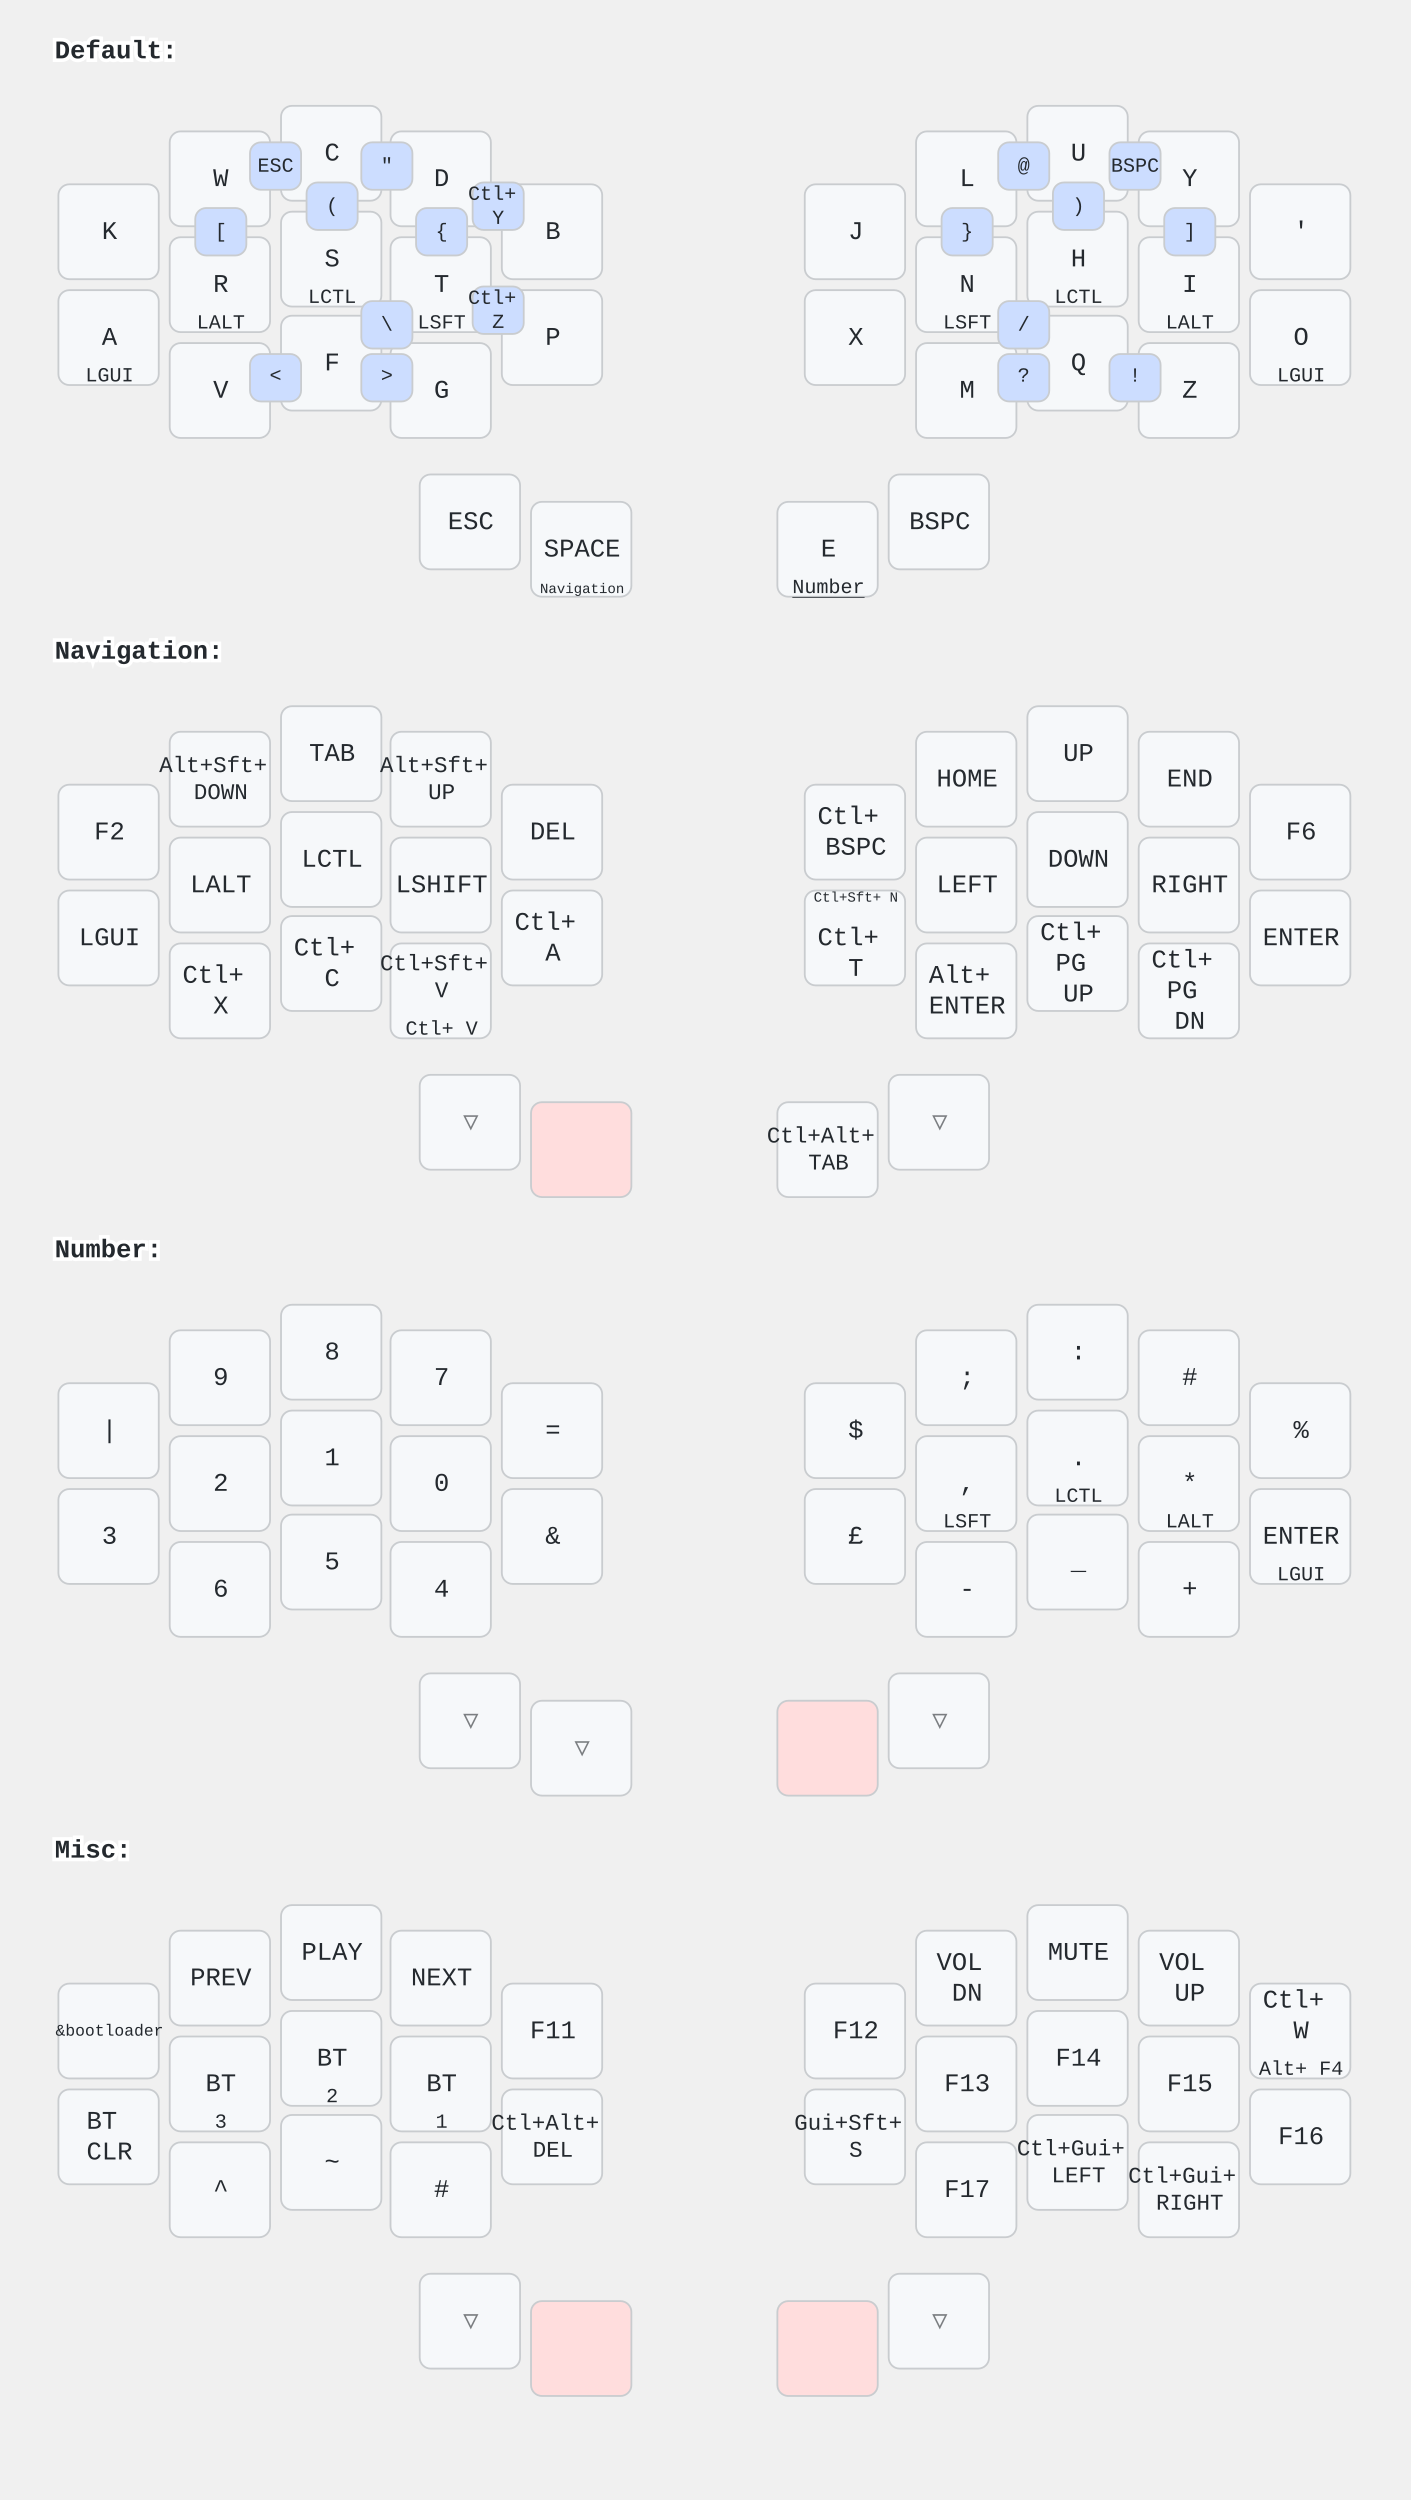
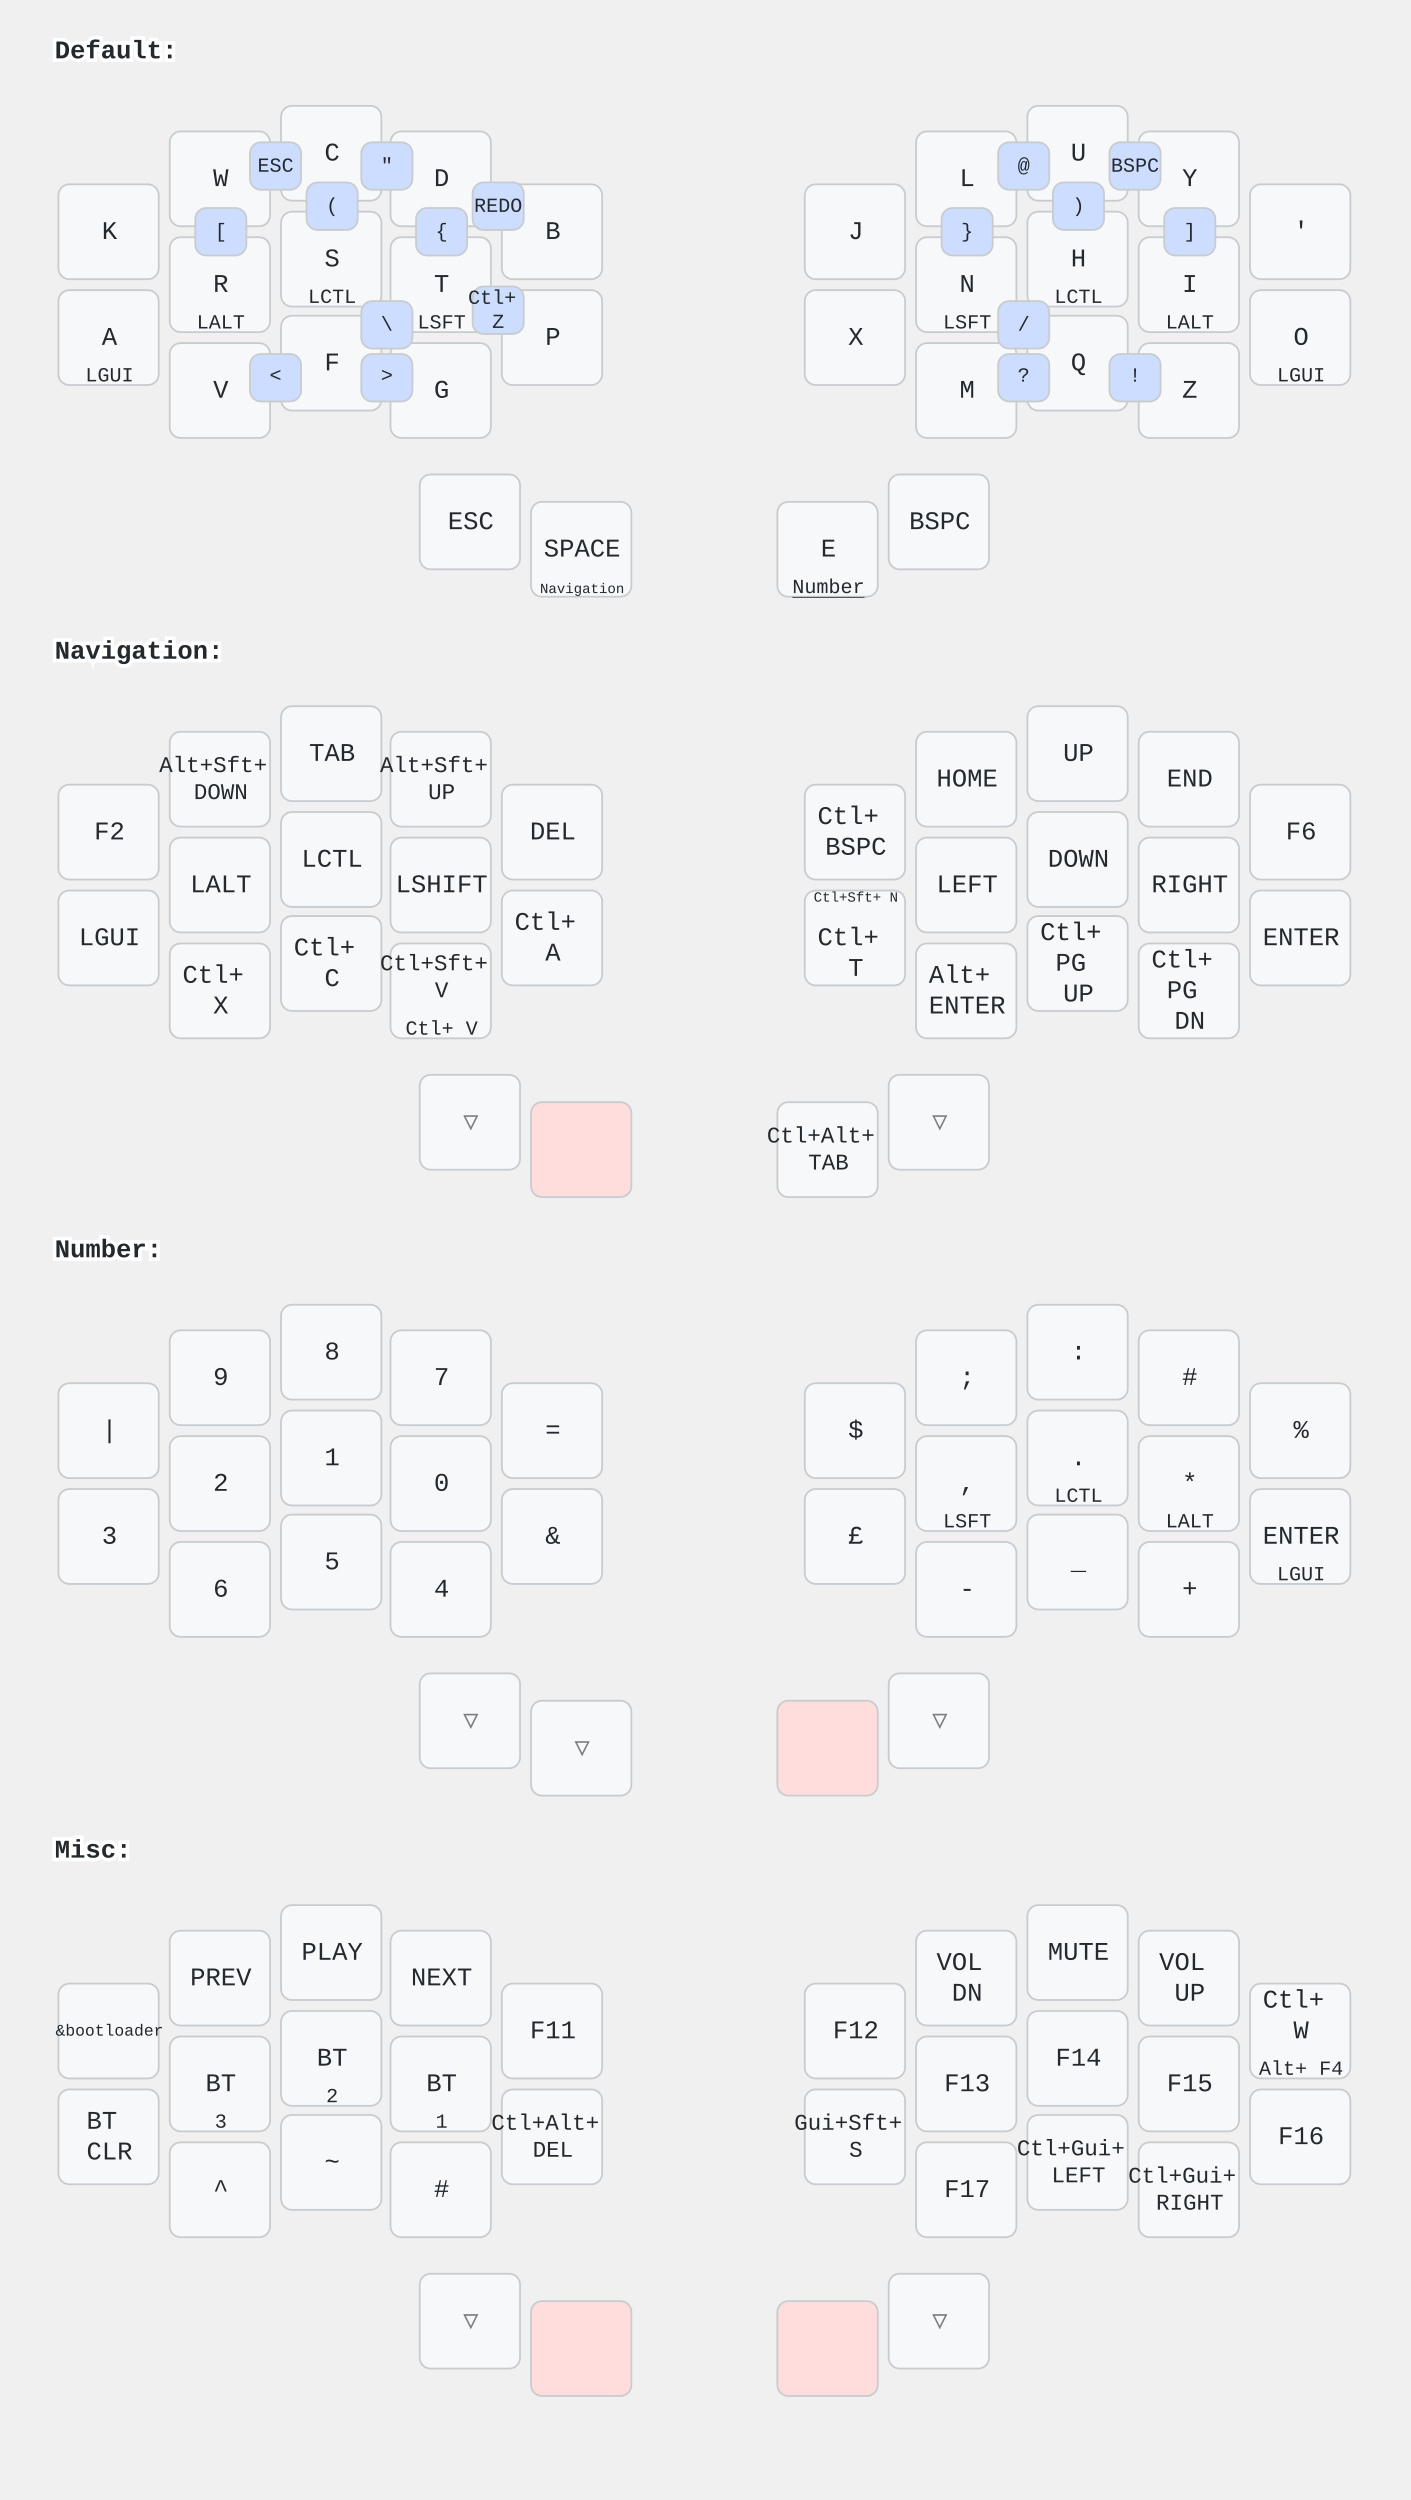
<svg xmlns="http://www.w3.org/2000/svg" width="773" height="1370" viewBox="0 0 773 1370" class="keymap">
  <style>/* inherit to force styles through use tags */
svg path {
    fill: inherit;
}

/* font and background color specifications */
svg.keymap {
    font-family: SFMono-Regular,Consolas,Liberation Mono,Menlo,monospace;
    font-size: 14px;
    font-kerning: normal;
    text-rendering: optimizeLegibility;
    fill: #24292e;
}

/* default key styling */
rect.key {
    fill: #f6f8fa;
}

rect.key, rect.combo {
    stroke: #c9cccf;
    stroke-width: 1;
}

/* default key side styling, only used is draw_key_sides is set */
rect.side {
    filter: brightness(90%);
}

/* color accent for combo boxes */
rect.combo, rect.combo-separate {
    fill: #cdf;
}

/* color accent for held keys */
rect.held, rect.combo.held {
    fill: #fdd;
}

/* color accent for ghost (optional) keys */
rect.ghost, rect.combo.ghost {
    stroke-dasharray: 4, 4;
    stroke-width: 2;
}

text {
    text-anchor: middle;
    dominant-baseline: middle;
}

/* styling for layer labels */
text.label {
    font-weight: bold;
    text-anchor: start;
    stroke: white;
    stroke-width: 4;
    paint-order: stroke;
}

/* styling for optional footer */
text.footer {
    text-anchor: end;
    dominant-baseline: auto;
    stroke: white;
    stroke-width: 4;
    paint-order: stroke;
}

/* styling for combo tap, and key hold/shifted label text */
text.combo, text.hold, text.shifted {
    font-size: 11px;
}

text.hold {
    text-anchor: middle;
    dominant-baseline: auto;
}

text.shifted {
    text-anchor: middle;
    dominant-baseline: hanging;
}

text.layer-activator {
    text-decoration: underline;
}

/* styling for hold/shifted label text in combo box */
text.combo.hold, text.combo.shifted {
    font-size: 8px;
}

/* lighter symbol for transparent keys */
text.trans {
    fill: #7b7e81;
}

/* styling for combo dendrons */
path.combo {
    stroke-width: 1;
    stroke: gray;
    fill: none;
}

/* Start Tabler Icons Cleanup */
/* cannot use height/width with glyphs */
.icon-tabler &gt; path {
    fill: inherit;
    stroke: inherit;
    stroke-width: 2;
}
/* hide tabler's default box */
.icon-tabler &gt; path[stroke="none"][fill="none"] {
    visibility: hidden;
}
/* End Tabler Icons Cleanup */
</style>
  <g transform="translate(30, 0)" class="layer-Default">
    <text x="0" y="28" class="label" id="Default">Default:</text>
    <g transform="translate(0, 56)">
      <g transform="translate(30, 71)" class="key keypos-0">
        <rect rx="6" ry="6" x="-28" y="-26" width="55" height="52" class="key" />
        <text x="0" y="0" class="key tap">K</text>
      </g>
      <g transform="translate(91, 42)" class="key keypos-1">
        <rect rx="6" ry="6" x="-28" y="-26" width="55" height="52" class="key" />
        <text x="0" y="0" class="key tap">W</text>
      </g>
      <g transform="translate(152, 28)" class="key keypos-2">
        <rect rx="6" ry="6" x="-28" y="-26" width="55" height="52" class="key" />
        <text x="0" y="0" class="key tap">C</text>
      </g>
      <g transform="translate(212, 42)" class="key keypos-3">
        <rect rx="6" ry="6" x="-28" y="-26" width="55" height="52" class="key" />
        <text x="0" y="0" class="key tap">D</text>
      </g>
      <g transform="translate(273, 71)" class="key keypos-4">
        <rect rx="6" ry="6" x="-28" y="-26" width="55" height="52" class="key" />
        <text x="0" y="0" class="key tap">B</text>
      </g>
      <g transform="translate(439, 71)" class="key keypos-5">
        <rect rx="6" ry="6" x="-28" y="-26" width="55" height="52" class="key" />
        <text x="0" y="0" class="key tap">J</text>
      </g>
      <g transform="translate(500, 42)" class="key keypos-6">
        <rect rx="6" ry="6" x="-28" y="-26" width="55" height="52" class="key" />
        <text x="0" y="0" class="key tap">L</text>
      </g>
      <g transform="translate(561, 28)" class="key keypos-7">
        <rect rx="6" ry="6" x="-28" y="-26" width="55" height="52" class="key" />
        <text x="0" y="0" class="key tap">U</text>
      </g>
      <g transform="translate(622, 42)" class="key keypos-8">
        <rect rx="6" ry="6" x="-28" y="-26" width="55" height="52" class="key" />
        <text x="0" y="0" class="key tap">Y</text>
      </g>
      <g transform="translate(683, 71)" class="key keypos-9">
        <rect rx="6" ry="6" x="-28" y="-26" width="55" height="52" class="key" />
        <text x="0" y="0" class="key tap">'</text>
      </g>
      <g transform="translate(30, 129)" class="key keypos-10">
        <rect rx="6" ry="6" x="-28" y="-26" width="55" height="52" class="key" />
        <text x="0" y="0" class="key tap">A</text>
        <text x="0" y="24" class="key hold">LGUI</text>
      </g>
      <g transform="translate(91, 100)" class="key keypos-11">
        <rect rx="6" ry="6" x="-28" y="-26" width="55" height="52" class="key" />
        <text x="0" y="0" class="key tap">R</text>
        <text x="0" y="24" class="key hold">LALT</text>
      </g>
      <g transform="translate(152, 86)" class="key keypos-12">
        <rect rx="6" ry="6" x="-28" y="-26" width="55" height="52" class="key" />
        <text x="0" y="0" class="key tap">S</text>
        <text x="0" y="24" class="key hold">LCTL</text>
      </g>
      <g transform="translate(212, 100)" class="key keypos-13">
        <rect rx="6" ry="6" x="-28" y="-26" width="55" height="52" class="key" />
        <text x="0" y="0" class="key tap">T</text>
        <text x="0" y="24" class="key hold">LSFT</text>
      </g>
      <g transform="translate(273, 129)" class="key keypos-14">
        <rect rx="6" ry="6" x="-28" y="-26" width="55" height="52" class="key" />
        <text x="0" y="0" class="key tap">P</text>
      </g>
      <g transform="translate(439, 129)" class="key keypos-15">
        <rect rx="6" ry="6" x="-28" y="-26" width="55" height="52" class="key" />
        <text x="0" y="0" class="key tap">X</text>
      </g>
      <g transform="translate(500, 100)" class="key keypos-16">
        <rect rx="6" ry="6" x="-28" y="-26" width="55" height="52" class="key" />
        <text x="0" y="0" class="key tap">N</text>
        <text x="0" y="24" class="key hold">LSFT</text>
      </g>
      <g transform="translate(561, 86)" class="key keypos-17">
        <rect rx="6" ry="6" x="-28" y="-26" width="55" height="52" class="key" />
        <text x="0" y="0" class="key tap">H</text>
        <text x="0" y="24" class="key hold">LCTL</text>
      </g>
      <g transform="translate(622, 100)" class="key keypos-18">
        <rect rx="6" ry="6" x="-28" y="-26" width="55" height="52" class="key" />
        <text x="0" y="0" class="key tap">I</text>
        <text x="0" y="24" class="key hold">LALT</text>
      </g>
      <g transform="translate(683, 129)" class="key keypos-19">
        <rect rx="6" ry="6" x="-28" y="-26" width="55" height="52" class="key" />
        <text x="0" y="0" class="key tap">O</text>
        <text x="0" y="24" class="key hold">LGUI</text>
      </g>
      <g transform="translate(91, 158)" class="key keypos-20">
        <rect rx="6" ry="6" x="-28" y="-26" width="55" height="52" class="key" />
        <text x="0" y="0" class="key tap">V</text>
      </g>
      <g transform="translate(152, 143)" class="key keypos-21">
        <rect rx="6" ry="6" x="-28" y="-26" width="55" height="52" class="key" />
        <text x="0" y="0" class="key tap">F</text>
      </g>
      <g transform="translate(212, 158)" class="key keypos-22">
        <rect rx="6" ry="6" x="-28" y="-26" width="55" height="52" class="key" />
        <text x="0" y="0" class="key tap">G</text>
      </g>
      <g transform="translate(500, 158)" class="key keypos-23">
        <rect rx="6" ry="6" x="-28" y="-26" width="55" height="52" class="key" />
        <text x="0" y="0" class="key tap">M</text>
      </g>
      <g transform="translate(561, 143)" class="key keypos-24">
        <rect rx="6" ry="6" x="-28" y="-26" width="55" height="52" class="key" />
        <text x="0" y="0" class="key tap">Q</text>
      </g>
      <g transform="translate(622, 158)" class="key keypos-25">
        <rect rx="6" ry="6" x="-28" y="-26" width="55" height="52" class="key" />
        <text x="0" y="0" class="key tap">Z</text>
      </g>
      <g transform="translate(228, 230)" class="key keypos-26">
        <rect rx="6" ry="6" x="-28" y="-26" width="55" height="52" class="key" />
        <text x="0" y="0" class="key tap">ESC</text>
      </g>
      <g transform="translate(289, 245)" class="key keypos-27">
        <rect rx="6" ry="6" x="-28" y="-26" width="55" height="52" class="key" />
        <text x="0" y="0" class="key tap">SPACE</text>
        <a href="#Navigation">
          <text x="0" y="24" class="key hold layer-activator">
            <tspan style="font-size: 70%">Navigation</tspan>
          </text>
        </a>
      </g>
      <g transform="translate(424, 245)" class="key keypos-28">
        <rect rx="6" ry="6" x="-28" y="-26" width="55" height="52" class="key" />
        <text x="0" y="0" class="key tap">E</text>
        <a href="#Number">
          <text x="0" y="24" class="key hold layer-activator">Number</text>
        </a>
      </g>
      <g transform="translate(485, 230)" class="key keypos-29">
        <rect rx="6" ry="6" x="-28" y="-26" width="55" height="52" class="key" />
        <text x="0" y="0" class="key tap">BSPC</text>
      </g>
      <g class="combo combopos-0">
        <rect rx="6" ry="6" x="229" y="44" width="28" height="26" class="combo" />
-         <text x="243" y="57" class="combo tap">
-           <tspan x="243" dy="-0.6em">Ctl+</tspan>
-           <tspan x="243" dy="1.2em">Y</tspan>
-         </text>
+         <text x="243" y="57" class="combo tap">REDO</text>
      </g>
      <g class="combo combopos-1">
        <rect rx="6" ry="6" x="229" y="101" width="28" height="26" class="combo" />
        <text x="243" y="114" class="combo tap">
          <tspan x="243" dy="-0.6em">Ctl+</tspan>
          <tspan x="243" dy="1.2em">Z</tspan>
        </text>
      </g>
      <g class="combo combopos-2">
        <rect rx="6" ry="6" x="107" y="22" width="28" height="26" class="combo" />
        <text x="121" y="35" class="combo tap">ESC</text>
      </g>
      <g class="combo combopos-3">
        <rect rx="6" ry="6" x="578" y="22" width="28" height="26" class="combo" />
        <text x="592" y="35" class="combo tap">BSPC</text>
      </g>
      <g class="combo combopos-4">
        <rect rx="6" ry="6" x="107" y="138" width="28" height="26" class="combo" />
        <text x="121" y="150" class="combo tap">&lt;</text>
      </g>
      <g class="combo combopos-5">
        <rect rx="6" ry="6" x="168" y="138" width="28" height="26" class="combo" />
        <text x="182" y="150" class="combo tap">&gt;</text>
      </g>
      <g class="combo combopos-6">
        <rect rx="6" ry="6" x="168" y="22" width="28" height="26" class="combo" />
        <text x="182" y="35" class="combo tap">"</text>
      </g>
      <g class="combo combopos-7">
        <rect rx="6" ry="6" x="517" y="22" width="28" height="26" class="combo" />
        <text x="531" y="35" class="combo tap">@</text>
      </g>
      <g class="combo combopos-8">
        <rect rx="6" ry="6" x="517" y="109" width="28" height="26" class="combo" />
        <text x="531" y="122" class="combo tap">/</text>
      </g>
      <g class="combo combopos-9">
        <rect rx="6" ry="6" x="168" y="109" width="28" height="26" class="combo" />
        <text x="182" y="122" class="combo tap">\</text>
      </g>
      <g class="combo combopos-10">
        <rect rx="6" ry="6" x="578" y="138" width="28" height="26" class="combo" />
        <text x="592" y="150" class="combo tap">!</text>
      </g>
      <g class="combo combopos-11">
        <rect rx="6" ry="6" x="517" y="138" width="28" height="26" class="combo" />
        <text x="531" y="150" class="combo tap">?</text>
      </g>
      <g class="combo combopos-12">
        <rect rx="6" ry="6" x="77" y="58" width="28" height="26" class="combo" />
        <text x="91" y="71" class="combo tap">[</text>
      </g>
      <g class="combo combopos-13">
        <rect rx="6" ry="6" x="138" y="44" width="28" height="26" class="combo" />
        <text x="152" y="57" class="combo tap">(</text>
      </g>
      <g class="combo combopos-14">
        <rect rx="6" ry="6" x="198" y="58" width="28" height="26" class="combo" />
        <text x="212" y="71" class="combo tap">{</text>
      </g>
      <g class="combo combopos-15">
        <rect rx="6" ry="6" x="486" y="58" width="28" height="26" class="combo" />
        <text x="500" y="71" class="combo tap">}</text>
      </g>
      <g class="combo combopos-16">
        <rect rx="6" ry="6" x="547" y="44" width="28" height="26" class="combo" />
        <text x="561" y="57" class="combo tap">)</text>
      </g>
      <g class="combo combopos-17">
        <rect rx="6" ry="6" x="608" y="58" width="28" height="26" class="combo" />
        <text x="622" y="71" class="combo tap">]</text>
      </g>
    </g>
  </g>
  <g transform="translate(30, 329)" class="layer-Navigation">
    <text x="0" y="28" class="label" id="Navigation">Navigation:</text>
    <g transform="translate(0, 56)">
      <g transform="translate(30, 71)" class="key keypos-0">
        <rect rx="6" ry="6" x="-28" y="-26" width="55" height="52" class="key" />
        <text x="0" y="0" class="key tap">F2</text>
      </g>
      <g transform="translate(91, 42)" class="key keypos-1">
        <rect rx="6" ry="6" x="-28" y="-26" width="55" height="52" class="key" />
        <text x="0" y="0" class="key tap">
          <tspan x="0" dy="-0.6em" style="font-size: 88%">Alt+Sft+</tspan>
          <tspan x="0" dy="1.2em" style="font-size: 88%">DOWN</tspan>
        </text>
      </g>
      <g transform="translate(152, 28)" class="key keypos-2">
        <rect rx="6" ry="6" x="-28" y="-26" width="55" height="52" class="key" />
        <text x="0" y="0" class="key tap">TAB</text>
      </g>
      <g transform="translate(212, 42)" class="key keypos-3">
        <rect rx="6" ry="6" x="-28" y="-26" width="55" height="52" class="key" />
        <text x="0" y="0" class="key tap">
          <tspan x="0" dy="-0.6em" style="font-size: 88%">Alt+Sft+</tspan>
          <tspan x="0" dy="1.2em" style="font-size: 88%">UP</tspan>
        </text>
      </g>
      <g transform="translate(273, 71)" class="key keypos-4">
        <rect rx="6" ry="6" x="-28" y="-26" width="55" height="52" class="key" />
        <text x="0" y="0" class="key tap">DEL</text>
      </g>
      <g transform="translate(439, 71)" class="key keypos-5">
        <rect rx="6" ry="6" x="-28" y="-26" width="55" height="52" class="key" />
        <text x="0" y="0" class="key tap">
          <tspan x="0" dy="-0.6em">Ctl+</tspan>
          <tspan x="0" dy="1.2em">BSPC</tspan>
        </text>
      </g>
      <g transform="translate(500, 42)" class="key keypos-6">
        <rect rx="6" ry="6" x="-28" y="-26" width="55" height="52" class="key" />
        <text x="0" y="0" class="key tap">HOME</text>
      </g>
      <g transform="translate(561, 28)" class="key keypos-7">
        <rect rx="6" ry="6" x="-28" y="-26" width="55" height="52" class="key" />
        <text x="0" y="0" class="key tap">UP</text>
      </g>
      <g transform="translate(622, 42)" class="key keypos-8">
        <rect rx="6" ry="6" x="-28" y="-26" width="55" height="52" class="key" />
        <text x="0" y="0" class="key tap">END</text>
      </g>
      <g transform="translate(683, 71)" class="key keypos-9">
        <rect rx="6" ry="6" x="-28" y="-26" width="55" height="52" class="key" />
        <text x="0" y="0" class="key tap">F6</text>
      </g>
      <g transform="translate(30, 129)" class="key keypos-10">
        <rect rx="6" ry="6" x="-28" y="-26" width="55" height="52" class="key" />
        <text x="0" y="0" class="key tap">LGUI</text>
      </g>
      <g transform="translate(91, 100)" class="key keypos-11">
        <rect rx="6" ry="6" x="-28" y="-26" width="55" height="52" class="key" />
        <text x="0" y="0" class="key tap">LALT</text>
      </g>
      <g transform="translate(152, 86)" class="key keypos-12">
        <rect rx="6" ry="6" x="-28" y="-26" width="55" height="52" class="key" />
        <text x="0" y="0" class="key tap">LCTL</text>
      </g>
      <g transform="translate(212, 100)" class="key keypos-13">
        <rect rx="6" ry="6" x="-28" y="-26" width="55" height="52" class="key" />
        <text x="0" y="0" class="key tap">LSHIFT</text>
      </g>
      <g transform="translate(273, 129)" class="key keypos-14">
        <rect rx="6" ry="6" x="-28" y="-26" width="55" height="52" class="key" />
        <text x="0" y="0" class="key tap">
          <tspan x="0" dy="-0.6em">Ctl+</tspan>
          <tspan x="0" dy="1.2em">A</tspan>
        </text>
      </g>
      <g transform="translate(439, 129)" class="key keypos-15">
        <rect rx="6" ry="6" x="-28" y="-26" width="55" height="52" class="key" />
        <text x="0" y="0" class="key tap">
          <tspan x="0" dy="-0.0em">Ctl+</tspan>
          <tspan x="0" dy="1.2em">T</tspan>
        </text>
        <text x="0" y="-24" class="key shifted">
          <tspan style="font-size: 70%">Ctl+Sft+ N</tspan>
        </text>
      </g>
      <g transform="translate(500, 100)" class="key keypos-16">
        <rect rx="6" ry="6" x="-28" y="-26" width="55" height="52" class="key" />
        <text x="0" y="0" class="key tap">LEFT</text>
      </g>
      <g transform="translate(561, 86)" class="key keypos-17">
        <rect rx="6" ry="6" x="-28" y="-26" width="55" height="52" class="key" />
        <text x="0" y="0" class="key tap">DOWN</text>
      </g>
      <g transform="translate(622, 100)" class="key keypos-18">
        <rect rx="6" ry="6" x="-28" y="-26" width="55" height="52" class="key" />
        <text x="0" y="0" class="key tap">RIGHT</text>
      </g>
      <g transform="translate(683, 129)" class="key keypos-19">
        <rect rx="6" ry="6" x="-28" y="-26" width="55" height="52" class="key" />
        <text x="0" y="0" class="key tap">ENTER</text>
      </g>
      <g transform="translate(91, 158)" class="key keypos-20">
        <rect rx="6" ry="6" x="-28" y="-26" width="55" height="52" class="key" />
        <text x="0" y="0" class="key tap">
          <tspan x="0" dy="-0.6em">Ctl+</tspan>
          <tspan x="0" dy="1.2em">X</tspan>
        </text>
      </g>
      <g transform="translate(152, 143)" class="key keypos-21">
        <rect rx="6" ry="6" x="-28" y="-26" width="55" height="52" class="key" />
        <text x="0" y="0" class="key tap">
          <tspan x="0" dy="-0.6em">Ctl+</tspan>
          <tspan x="0" dy="1.2em">C</tspan>
        </text>
      </g>
      <g transform="translate(212, 158)" class="key keypos-22">
        <rect rx="6" ry="6" x="-28" y="-26" width="55" height="52" class="key" />
        <text x="0" y="0" class="key tap">
          <tspan x="0" dy="-1.2em" style="font-size: 88%">Ctl+Sft+</tspan>
          <tspan x="0" dy="1.2em" style="font-size: 88%">V</tspan>
        </text>
        <text x="0" y="24" class="key hold">Ctl+ V</text>
      </g>
      <g transform="translate(500, 158)" class="key keypos-23">
        <rect rx="6" ry="6" x="-28" y="-26" width="55" height="52" class="key" />
        <text x="0" y="0" class="key tap">
          <tspan x="0" dy="-0.6em">Alt+</tspan>
          <tspan x="0" dy="1.2em">ENTER</tspan>
        </text>
      </g>
      <g transform="translate(561, 143)" class="key keypos-24">
        <rect rx="6" ry="6" x="-28" y="-26" width="55" height="52" class="key" />
        <text x="0" y="0" class="key tap">
          <tspan x="0" dy="-1.2em">Ctl+</tspan>
          <tspan x="0" dy="1.2em">PG</tspan>
          <tspan x="0" dy="1.2em">UP</tspan>
        </text>
      </g>
      <g transform="translate(622, 158)" class="key keypos-25">
        <rect rx="6" ry="6" x="-28" y="-26" width="55" height="52" class="key" />
        <text x="0" y="0" class="key tap">
          <tspan x="0" dy="-1.2em">Ctl+</tspan>
          <tspan x="0" dy="1.2em">PG</tspan>
          <tspan x="0" dy="1.2em">DN</tspan>
        </text>
      </g>
      <g transform="translate(228, 230)" class="key trans keypos-26">
        <rect rx="6" ry="6" x="-28" y="-26" width="55" height="52" class="key trans" />
        <text x="0" y="0" class="key trans tap">▽</text>
      </g>
      <g transform="translate(289, 245)" class="key held keypos-27">
        <rect rx="6" ry="6" x="-28" y="-26" width="55" height="52" class="key held" />
      </g>
      <g transform="translate(424, 245)" class="key keypos-28">
        <rect rx="6" ry="6" x="-28" y="-26" width="55" height="52" class="key" />
        <text x="0" y="0" class="key tap">
          <tspan x="0" dy="-0.6em" style="font-size: 88%">Ctl+Alt+</tspan>
          <tspan x="0" dy="1.2em" style="font-size: 88%">TAB</tspan>
        </text>
      </g>
      <g transform="translate(485, 230)" class="key trans keypos-29">
        <rect rx="6" ry="6" x="-28" y="-26" width="55" height="52" class="key trans" />
        <text x="0" y="0" class="key trans tap">▽</text>
      </g>
    </g>
  </g>
  <g transform="translate(30, 657)" class="layer-Number">
    <text x="0" y="28" class="label" id="Number">Number:</text>
    <g transform="translate(0, 56)">
      <g transform="translate(30, 71)" class="key keypos-0">
        <rect rx="6" ry="6" x="-28" y="-26" width="55" height="52" class="key" />
        <text x="0" y="0" class="key tap">|</text>
      </g>
      <g transform="translate(91, 42)" class="key keypos-1">
        <rect rx="6" ry="6" x="-28" y="-26" width="55" height="52" class="key" />
        <text x="0" y="0" class="key tap">9</text>
      </g>
      <g transform="translate(152, 28)" class="key keypos-2">
        <rect rx="6" ry="6" x="-28" y="-26" width="55" height="52" class="key" />
        <text x="0" y="0" class="key tap">8</text>
      </g>
      <g transform="translate(212, 42)" class="key keypos-3">
        <rect rx="6" ry="6" x="-28" y="-26" width="55" height="52" class="key" />
        <text x="0" y="0" class="key tap">7</text>
      </g>
      <g transform="translate(273, 71)" class="key keypos-4">
        <rect rx="6" ry="6" x="-28" y="-26" width="55" height="52" class="key" />
        <text x="0" y="0" class="key tap">=</text>
      </g>
      <g transform="translate(439, 71)" class="key keypos-5">
        <rect rx="6" ry="6" x="-28" y="-26" width="55" height="52" class="key" />
        <text x="0" y="0" class="key tap">$</text>
      </g>
      <g transform="translate(500, 42)" class="key keypos-6">
        <rect rx="6" ry="6" x="-28" y="-26" width="55" height="52" class="key" />
        <text x="0" y="0" class="key tap">;</text>
      </g>
      <g transform="translate(561, 28)" class="key keypos-7">
        <rect rx="6" ry="6" x="-28" y="-26" width="55" height="52" class="key" />
        <text x="0" y="0" class="key tap">:</text>
      </g>
      <g transform="translate(622, 42)" class="key keypos-8">
        <rect rx="6" ry="6" x="-28" y="-26" width="55" height="52" class="key" />
        <text x="0" y="0" class="key tap">#</text>
      </g>
      <g transform="translate(683, 71)" class="key keypos-9">
        <rect rx="6" ry="6" x="-28" y="-26" width="55" height="52" class="key" />
        <text x="0" y="0" class="key tap">%</text>
      </g>
      <g transform="translate(30, 129)" class="key keypos-10">
        <rect rx="6" ry="6" x="-28" y="-26" width="55" height="52" class="key" />
        <text x="0" y="0" class="key tap">3</text>
      </g>
      <g transform="translate(91, 100)" class="key keypos-11">
        <rect rx="6" ry="6" x="-28" y="-26" width="55" height="52" class="key" />
        <text x="0" y="0" class="key tap">2</text>
      </g>
      <g transform="translate(152, 86)" class="key keypos-12">
        <rect rx="6" ry="6" x="-28" y="-26" width="55" height="52" class="key" />
        <text x="0" y="0" class="key tap">1</text>
      </g>
      <g transform="translate(212, 100)" class="key keypos-13">
        <rect rx="6" ry="6" x="-28" y="-26" width="55" height="52" class="key" />
        <text x="0" y="0" class="key tap">0</text>
      </g>
      <g transform="translate(273, 129)" class="key keypos-14">
        <rect rx="6" ry="6" x="-28" y="-26" width="55" height="52" class="key" />
        <text x="0" y="0" class="key tap">&amp;</text>
      </g>
      <g transform="translate(439, 129)" class="key keypos-15">
        <rect rx="6" ry="6" x="-28" y="-26" width="55" height="52" class="key" />
        <text x="0" y="0" class="key tap">£</text>
      </g>
      <g transform="translate(500, 100)" class="key keypos-16">
        <rect rx="6" ry="6" x="-28" y="-26" width="55" height="52" class="key" />
        <text x="0" y="0" class="key tap">,</text>
        <text x="0" y="24" class="key hold">LSFT</text>
      </g>
      <g transform="translate(561, 86)" class="key keypos-17">
        <rect rx="6" ry="6" x="-28" y="-26" width="55" height="52" class="key" />
        <text x="0" y="0" class="key tap">.</text>
        <text x="0" y="24" class="key hold">LCTL</text>
      </g>
      <g transform="translate(622, 100)" class="key keypos-18">
        <rect rx="6" ry="6" x="-28" y="-26" width="55" height="52" class="key" />
        <text x="0" y="0" class="key tap">*</text>
        <text x="0" y="24" class="key hold">LALT</text>
      </g>
      <g transform="translate(683, 129)" class="key keypos-19">
        <rect rx="6" ry="6" x="-28" y="-26" width="55" height="52" class="key" />
        <text x="0" y="0" class="key tap">ENTER</text>
        <text x="0" y="24" class="key hold">LGUI</text>
      </g>
      <g transform="translate(91, 158)" class="key keypos-20">
        <rect rx="6" ry="6" x="-28" y="-26" width="55" height="52" class="key" />
        <text x="0" y="0" class="key tap">6</text>
      </g>
      <g transform="translate(152, 143)" class="key keypos-21">
        <rect rx="6" ry="6" x="-28" y="-26" width="55" height="52" class="key" />
        <text x="0" y="0" class="key tap">5</text>
      </g>
      <g transform="translate(212, 158)" class="key keypos-22">
        <rect rx="6" ry="6" x="-28" y="-26" width="55" height="52" class="key" />
        <text x="0" y="0" class="key tap">4</text>
      </g>
      <g transform="translate(500, 158)" class="key keypos-23">
        <rect rx="6" ry="6" x="-28" y="-26" width="55" height="52" class="key" />
        <text x="0" y="0" class="key tap">-</text>
      </g>
      <g transform="translate(561, 143)" class="key keypos-24">
        <rect rx="6" ry="6" x="-28" y="-26" width="55" height="52" class="key" />
        <text x="0" y="0" class="key tap">_</text>
      </g>
      <g transform="translate(622, 158)" class="key keypos-25">
        <rect rx="6" ry="6" x="-28" y="-26" width="55" height="52" class="key" />
        <text x="0" y="0" class="key tap">+</text>
      </g>
      <g transform="translate(228, 230)" class="key trans keypos-26">
        <rect rx="6" ry="6" x="-28" y="-26" width="55" height="52" class="key trans" />
        <text x="0" y="0" class="key trans tap">▽</text>
      </g>
      <g transform="translate(289, 245)" class="key trans keypos-27">
        <rect rx="6" ry="6" x="-28" y="-26" width="55" height="52" class="key trans" />
        <text x="0" y="0" class="key trans tap">▽</text>
      </g>
      <g transform="translate(424, 245)" class="key held keypos-28">
        <rect rx="6" ry="6" x="-28" y="-26" width="55" height="52" class="key held" />
      </g>
      <g transform="translate(485, 230)" class="key trans keypos-29">
        <rect rx="6" ry="6" x="-28" y="-26" width="55" height="52" class="key trans" />
        <text x="0" y="0" class="key trans tap">▽</text>
      </g>
    </g>
  </g>
  <g transform="translate(30, 986)" class="layer-Misc">
    <text x="0" y="28" class="label" id="Misc">Misc:</text>
    <g transform="translate(0, 56)">
      <g transform="translate(30, 71)" class="key keypos-0">
        <rect rx="6" ry="6" x="-28" y="-26" width="55" height="52" class="key" />
        <text x="0" y="0" class="key tap">
          <tspan style="font-size: 64%">&amp;bootloader</tspan>
        </text>
      </g>
      <g transform="translate(91, 42)" class="key keypos-1">
        <rect rx="6" ry="6" x="-28" y="-26" width="55" height="52" class="key" />
        <text x="0" y="0" class="key tap">PREV</text>
      </g>
      <g transform="translate(152, 28)" class="key keypos-2">
        <rect rx="6" ry="6" x="-28" y="-26" width="55" height="52" class="key" />
        <text x="0" y="0" class="key tap">PLAY</text>
      </g>
      <g transform="translate(212, 42)" class="key keypos-3">
        <rect rx="6" ry="6" x="-28" y="-26" width="55" height="52" class="key" />
        <text x="0" y="0" class="key tap">NEXT</text>
      </g>
      <g transform="translate(273, 71)" class="key keypos-4">
        <rect rx="6" ry="6" x="-28" y="-26" width="55" height="52" class="key" />
        <text x="0" y="0" class="key tap">F11</text>
      </g>
      <g transform="translate(439, 71)" class="key keypos-5">
        <rect rx="6" ry="6" x="-28" y="-26" width="55" height="52" class="key" />
        <text x="0" y="0" class="key tap">F12</text>
      </g>
      <g transform="translate(500, 42)" class="key keypos-6">
        <rect rx="6" ry="6" x="-28" y="-26" width="55" height="52" class="key" />
        <text x="0" y="0" class="key tap">
          <tspan x="0" dy="-0.6em">VOL</tspan>
          <tspan x="0" dy="1.2em">DN</tspan>
        </text>
      </g>
      <g transform="translate(561, 28)" class="key keypos-7">
        <rect rx="6" ry="6" x="-28" y="-26" width="55" height="52" class="key" />
        <text x="0" y="0" class="key tap">MUTE</text>
      </g>
      <g transform="translate(622, 42)" class="key keypos-8">
        <rect rx="6" ry="6" x="-28" y="-26" width="55" height="52" class="key" />
        <text x="0" y="0" class="key tap">
          <tspan x="0" dy="-0.6em">VOL</tspan>
          <tspan x="0" dy="1.2em">UP</tspan>
        </text>
      </g>
      <g transform="translate(683, 71)" class="key keypos-9">
        <rect rx="6" ry="6" x="-28" y="-26" width="55" height="52" class="key" />
        <text x="0" y="0" class="key tap">
          <tspan x="0" dy="-1.2em">Ctl+</tspan>
          <tspan x="0" dy="1.2em">W</tspan>
        </text>
        <text x="0" y="24" class="key hold">Alt+ F4</text>
      </g>
      <g transform="translate(30, 129)" class="key keypos-10">
        <rect rx="6" ry="6" x="-28" y="-26" width="55" height="52" class="key" />
        <text x="0" y="0" class="key tap">
          <tspan x="0" dy="-0.6em">BT</tspan>
          <tspan x="0" dy="1.2em">CLR</tspan>
        </text>
      </g>
      <g transform="translate(91, 100)" class="key keypos-11">
        <rect rx="6" ry="6" x="-28" y="-26" width="55" height="52" class="key" />
        <text x="0" y="0" class="key tap">BT</text>
        <text x="0" y="24" class="key hold">3</text>
      </g>
      <g transform="translate(152, 86)" class="key keypos-12">
        <rect rx="6" ry="6" x="-28" y="-26" width="55" height="52" class="key" />
        <text x="0" y="0" class="key tap">BT</text>
        <text x="0" y="24" class="key hold">2</text>
      </g>
      <g transform="translate(212, 100)" class="key keypos-13">
        <rect rx="6" ry="6" x="-28" y="-26" width="55" height="52" class="key" />
        <text x="0" y="0" class="key tap">BT</text>
        <text x="0" y="24" class="key hold">1</text>
      </g>
      <g transform="translate(273, 129)" class="key keypos-14">
        <rect rx="6" ry="6" x="-28" y="-26" width="55" height="52" class="key" />
        <text x="0" y="0" class="key tap">
          <tspan x="0" dy="-0.6em" style="font-size: 88%">Ctl+Alt+</tspan>
          <tspan x="0" dy="1.2em" style="font-size: 88%">DEL</tspan>
        </text>
      </g>
      <g transform="translate(439, 129)" class="key keypos-15">
        <rect rx="6" ry="6" x="-28" y="-26" width="55" height="52" class="key" />
        <text x="0" y="0" class="key tap">
          <tspan x="0" dy="-0.6em" style="font-size: 88%">Gui+Sft+</tspan>
          <tspan x="0" dy="1.2em" style="font-size: 88%">S</tspan>
        </text>
      </g>
      <g transform="translate(500, 100)" class="key keypos-16">
        <rect rx="6" ry="6" x="-28" y="-26" width="55" height="52" class="key" />
        <text x="0" y="0" class="key tap">F13</text>
      </g>
      <g transform="translate(561, 86)" class="key keypos-17">
        <rect rx="6" ry="6" x="-28" y="-26" width="55" height="52" class="key" />
        <text x="0" y="0" class="key tap">F14</text>
      </g>
      <g transform="translate(622, 100)" class="key keypos-18">
        <rect rx="6" ry="6" x="-28" y="-26" width="55" height="52" class="key" />
        <text x="0" y="0" class="key tap">F15</text>
      </g>
      <g transform="translate(683, 129)" class="key keypos-19">
        <rect rx="6" ry="6" x="-28" y="-26" width="55" height="52" class="key" />
        <text x="0" y="0" class="key tap">F16</text>
      </g>
      <g transform="translate(91, 158)" class="key keypos-20">
        <rect rx="6" ry="6" x="-28" y="-26" width="55" height="52" class="key" />
        <text x="0" y="0" class="key tap">^</text>
      </g>
      <g transform="translate(152, 143)" class="key keypos-21">
        <rect rx="6" ry="6" x="-28" y="-26" width="55" height="52" class="key" />
        <text x="0" y="0" class="key tap">~</text>
      </g>
      <g transform="translate(212, 158)" class="key keypos-22">
        <rect rx="6" ry="6" x="-28" y="-26" width="55" height="52" class="key" />
        <text x="0" y="0" class="key tap">#</text>
      </g>
      <g transform="translate(500, 158)" class="key keypos-23">
        <rect rx="6" ry="6" x="-28" y="-26" width="55" height="52" class="key" />
        <text x="0" y="0" class="key tap">F17</text>
      </g>
      <g transform="translate(561, 143)" class="key keypos-24">
        <rect rx="6" ry="6" x="-28" y="-26" width="55" height="52" class="key" />
        <text x="0" y="0" class="key tap">
          <tspan x="0" dy="-0.6em" style="font-size: 88%">Ctl+Gui+</tspan>
          <tspan x="0" dy="1.2em" style="font-size: 88%">LEFT</tspan>
        </text>
      </g>
      <g transform="translate(622, 158)" class="key keypos-25">
        <rect rx="6" ry="6" x="-28" y="-26" width="55" height="52" class="key" />
        <text x="0" y="0" class="key tap">
          <tspan x="0" dy="-0.6em" style="font-size: 88%">Ctl+Gui+</tspan>
          <tspan x="0" dy="1.2em" style="font-size: 88%">RIGHT</tspan>
        </text>
      </g>
      <g transform="translate(228, 230)" class="key trans keypos-26">
        <rect rx="6" ry="6" x="-28" y="-26" width="55" height="52" class="key trans" />
        <text x="0" y="0" class="key trans tap">▽</text>
      </g>
      <g transform="translate(289, 245)" class="key held keypos-27">
        <rect rx="6" ry="6" x="-28" y="-26" width="55" height="52" class="key held" />
      </g>
      <g transform="translate(424, 245)" class="key held keypos-28">
        <rect rx="6" ry="6" x="-28" y="-26" width="55" height="52" class="key held" />
      </g>
      <g transform="translate(485, 230)" class="key trans keypos-29">
        <rect rx="6" ry="6" x="-28" y="-26" width="55" height="52" class="key trans" />
        <text x="0" y="0" class="key trans tap">▽</text>
      </g>
    </g>
  </g>
</svg>
